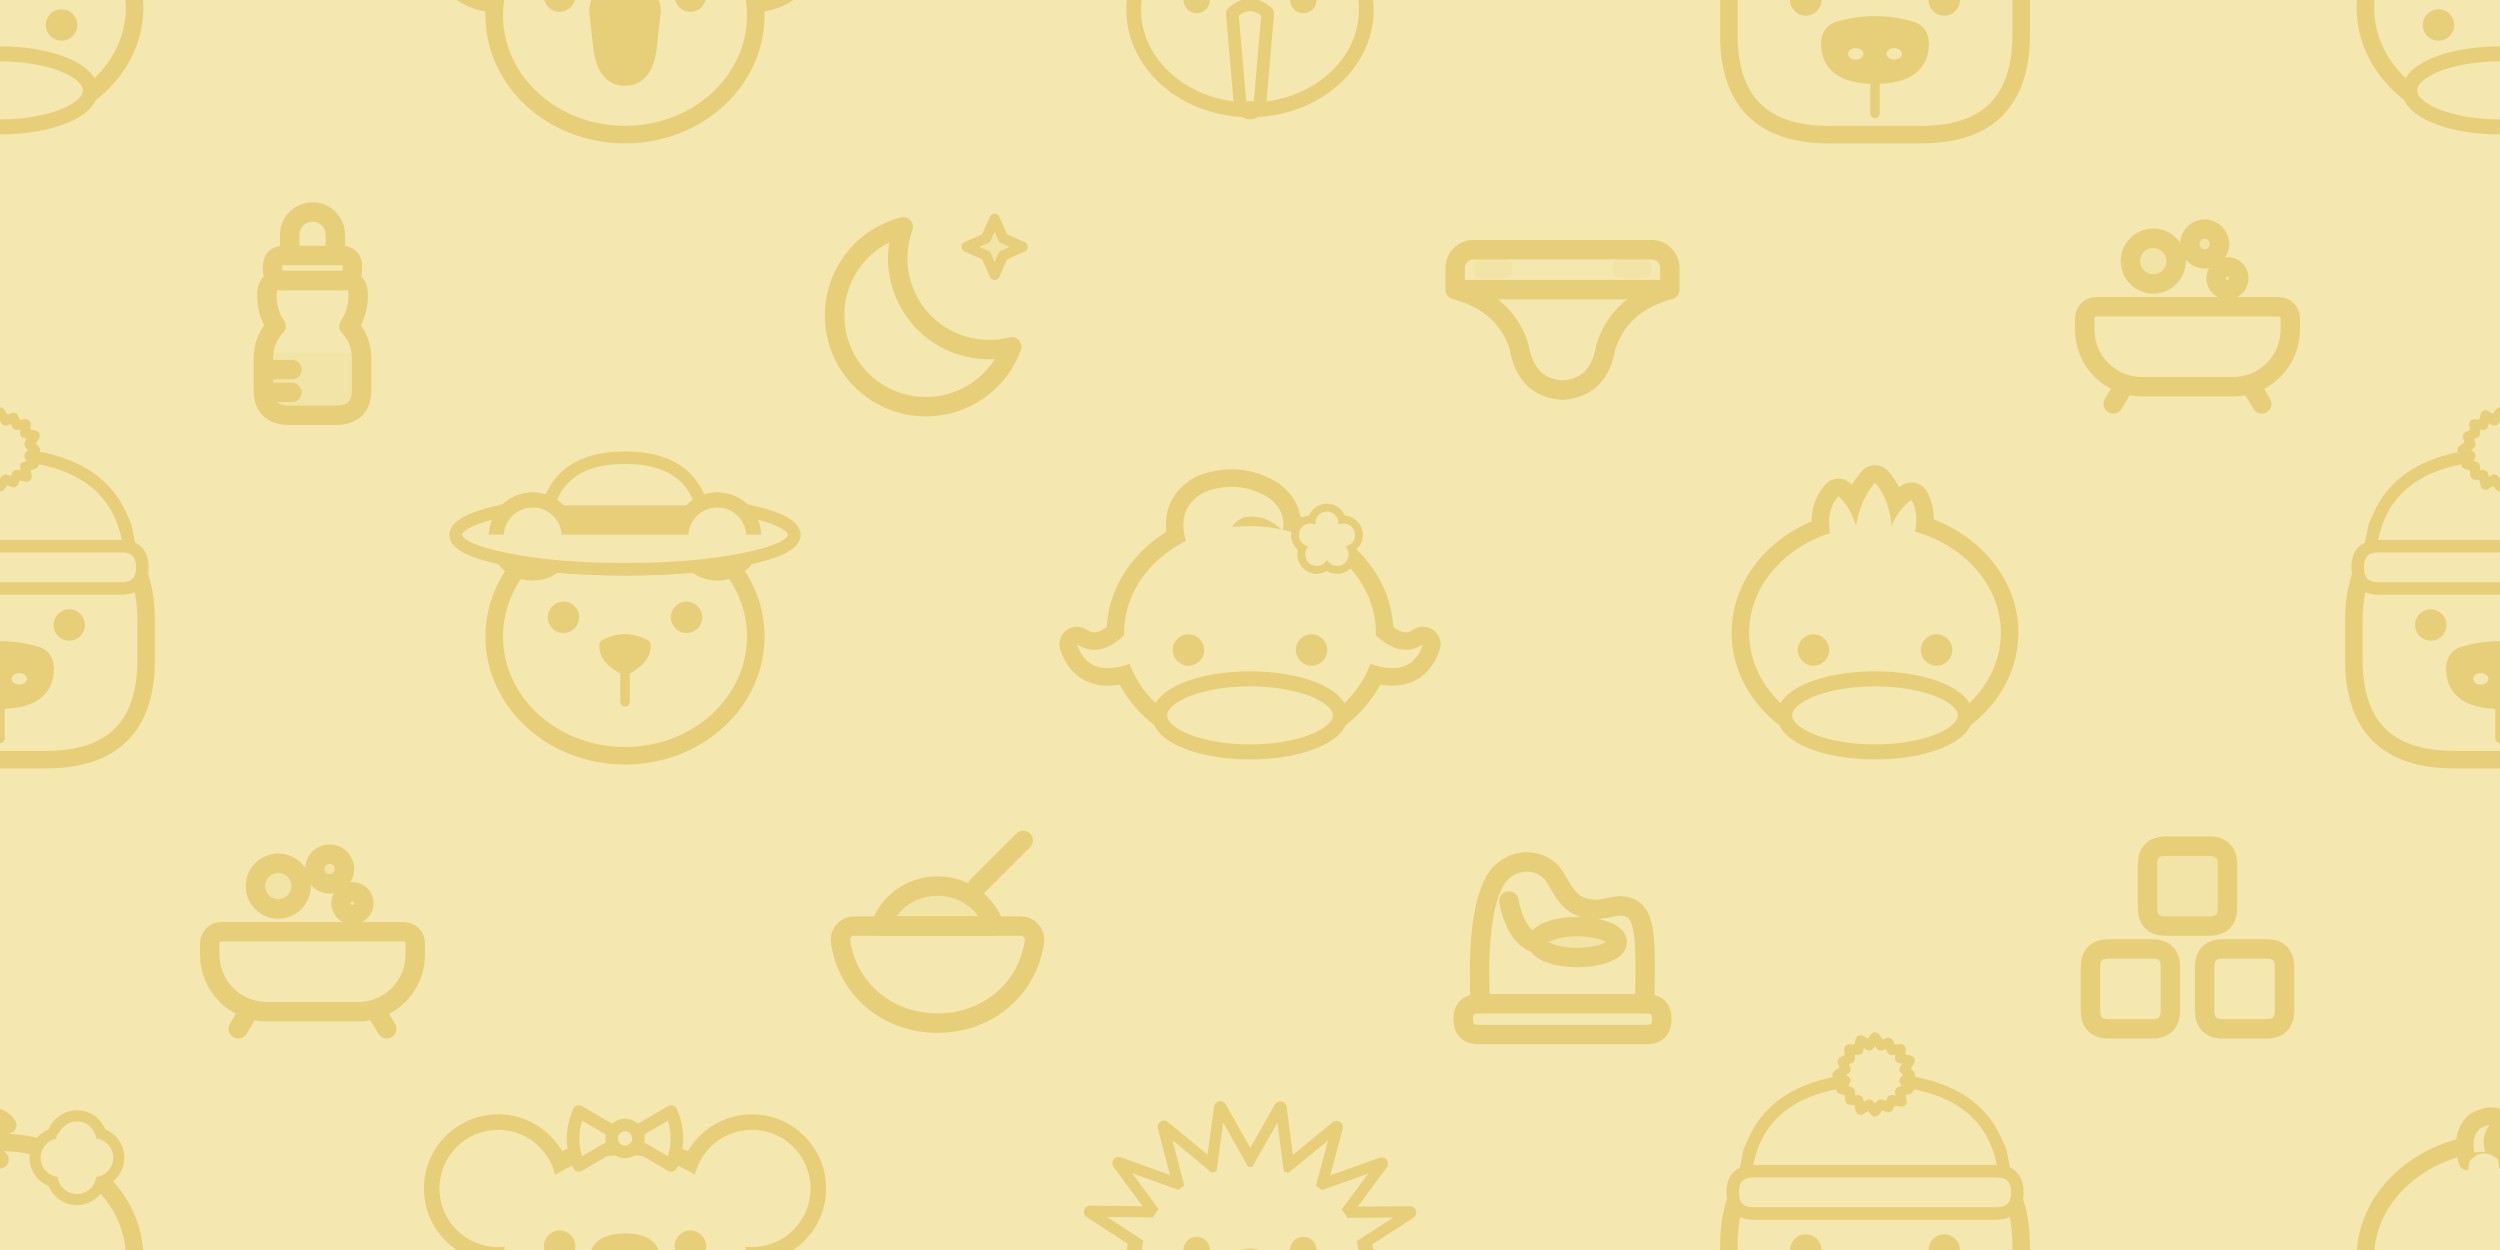
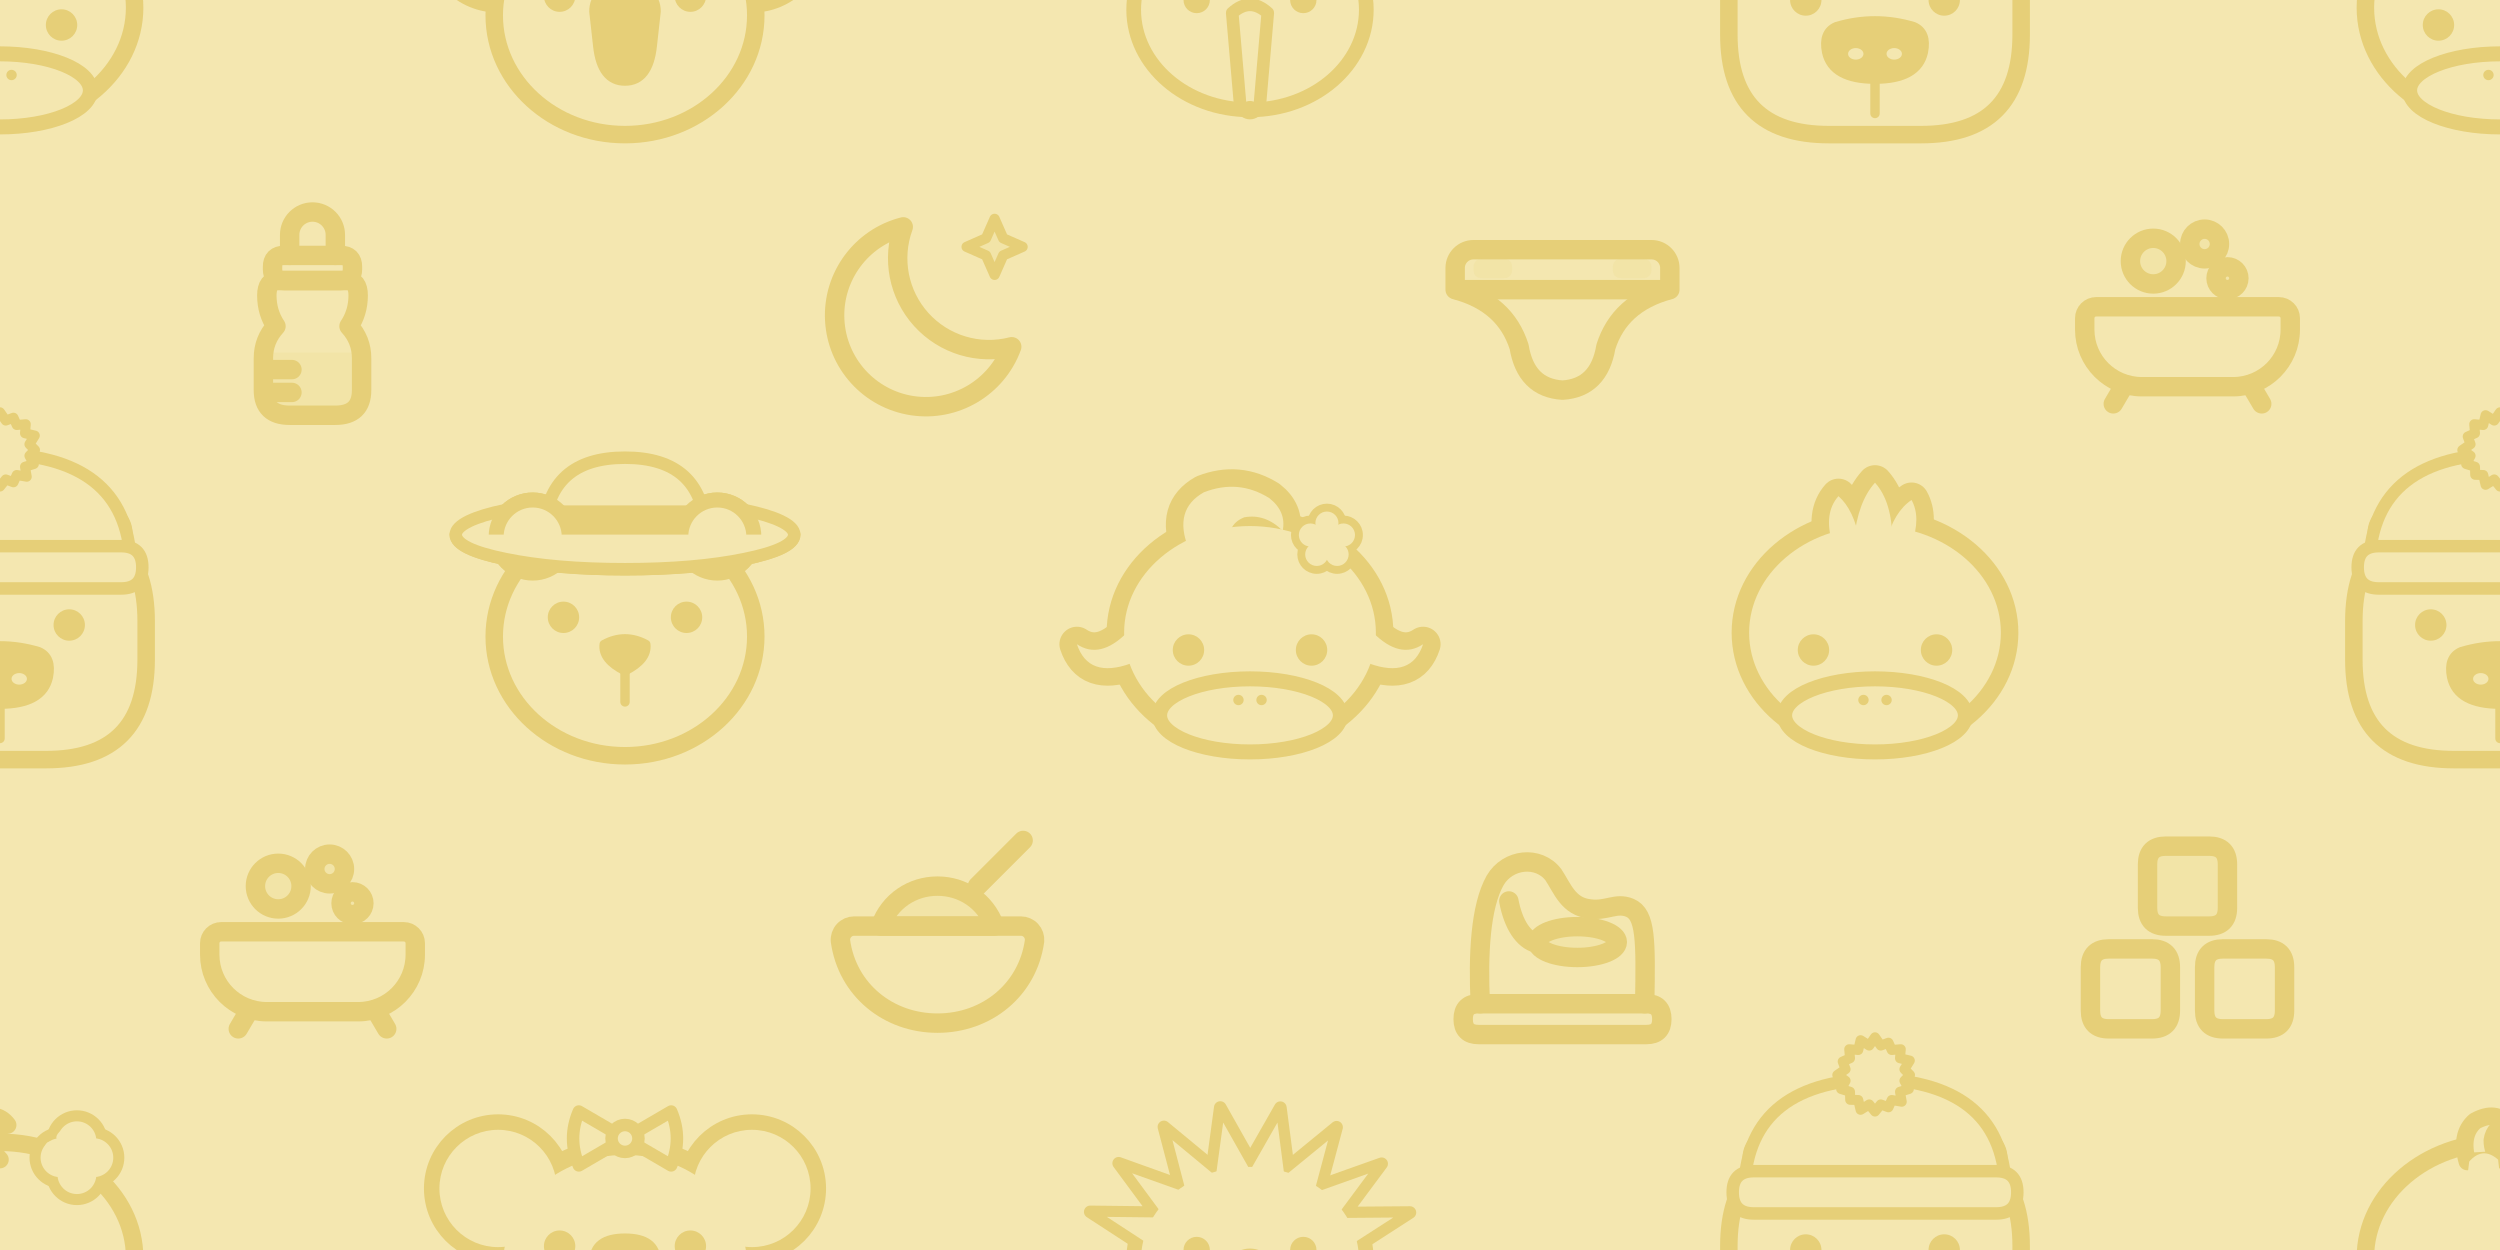
<svg xmlns="http://www.w3.org/2000/svg" width="416" height="208" viewBox="0 0 416 208">
  <rect width="416" height="208" fill="#F4E7B0" />
  <g transform="translate(0 0) scale(0.32) translate(-120 -104)">
    <ellipse cx="120" cy="108" rx="70" ry="60" fill="#F4E7B0" stroke="#E6CF78" stroke-width="9.1" stroke-linejoin="round" stroke-linecap="round" />
    <path d="M103 58 Q99 44 107 37 Q118 31 124 39 Q117 40 116 47 Q116 53 120 57 Z" fill="#F4E7B0" stroke="#E6CF78" stroke-width="9.1" stroke-linejoin="round" stroke-linecap="round" />
    <path d="M104 58 Q111 50 119 57 L121 74 L102 74 Z" fill="#F4E7B0" />
    <ellipse cx="120" cy="151" rx="47" ry="19" fill="#F4E7B0" stroke="#E6CF78" stroke-width="7.8" stroke-linejoin="round" stroke-linecap="round" />
+     <ellipse cx="114" cy="143" rx="2.7" ry="2.7" fill="#E6CF78" />
+     <ellipse cx="126" cy="143" rx="2.7" ry="2.7" fill="#E6CF78" />
    <ellipse cx="88" cy="117" rx="8.16" ry="8.16" fill="#E6CF78" />
    <ellipse cx="152" cy="117" rx="8.16" ry="8.16" fill="#E6CF78" />
    <ellipse cx="151.2" cy="56" rx="12.6" ry="12.6" fill="#F4E7B0" stroke="#E6CF78" stroke-width="6.5" stroke-linejoin="round" stroke-linecap="round" />
    <ellipse cx="168.8" cy="56" rx="12.6" ry="12.6" fill="#F4E7B0" stroke="#E6CF78" stroke-width="6.5" stroke-linejoin="round" stroke-linecap="round" />
    <ellipse cx="160" cy="47.2" rx="12.6" ry="12.6" fill="#F4E7B0" stroke="#E6CF78" stroke-width="6.5" stroke-linejoin="round" stroke-linecap="round" />
    <ellipse cx="160" cy="64.8" rx="12.6" ry="12.6" fill="#F4E7B0" stroke="#E6CF78" stroke-width="6.5" stroke-linejoin="round" stroke-linecap="round" />
    <ellipse cx="151.2" cy="56" rx="10.1" ry="10.1" fill="#F4E7B0" />
    <ellipse cx="168.8" cy="56" rx="10.1" ry="10.1" fill="#F4E7B0" />
    <ellipse cx="160" cy="47.2" rx="10.1" ry="10.1" fill="#F4E7B0" />
    <ellipse cx="160" cy="64.8" rx="10.1" ry="10.1" fill="#F4E7B0" />
    <ellipse cx="160" cy="56" rx="9.9" ry="9.9" fill="#F4E7B0" />
    <ellipse cx="153" cy="44" rx="4.2" ry="2.4" fill="#F4E7B0" transform="rotate(-35 153 44)" />
+     <ellipse cx="146.5" cy="53" rx="3.3" ry="5.4" fill="#F4E7B0" transform="rotate(-10 146.5 53)" />
    <ellipse cx="160" cy="56" rx="4.6" ry="4.6" fill="#F4E7B0" />
  </g>
  <g transform="translate(0 208) scale(0.32) translate(-120 -104)">
    <ellipse cx="120" cy="108" rx="70" ry="60" fill="#F4E7B0" stroke="#E6CF78" stroke-width="9.1" stroke-linejoin="round" stroke-linecap="round" />
    <path d="M103 58 Q99 44 107 37 Q118 31 124 39 Q117 40 116 47 Q116 53 120 57 Z" fill="#F4E7B0" stroke="#E6CF78" stroke-width="9.1" stroke-linejoin="round" stroke-linecap="round" />
    <path d="M104 58 Q111 50 119 57 L121 74 L102 74 Z" fill="#F4E7B0" />
    <ellipse cx="120" cy="151" rx="47" ry="19" fill="#F4E7B0" stroke="#E6CF78" stroke-width="7.8" stroke-linejoin="round" stroke-linecap="round" />
+     <ellipse cx="114" cy="143" rx="2.7" ry="2.7" fill="#E6CF78" />
+     <ellipse cx="126" cy="143" rx="2.7" ry="2.7" fill="#E6CF78" />
    <ellipse cx="88" cy="117" rx="8.16" ry="8.16" fill="#E6CF78" />
    <ellipse cx="152" cy="117" rx="8.16" ry="8.16" fill="#E6CF78" />
    <ellipse cx="151.2" cy="56" rx="12.6" ry="12.6" fill="#F4E7B0" stroke="#E6CF78" stroke-width="6.5" stroke-linejoin="round" stroke-linecap="round" />
    <ellipse cx="168.8" cy="56" rx="12.6" ry="12.6" fill="#F4E7B0" stroke="#E6CF78" stroke-width="6.5" stroke-linejoin="round" stroke-linecap="round" />
    <ellipse cx="160" cy="47.2" rx="12.6" ry="12.6" fill="#F4E7B0" stroke="#E6CF78" stroke-width="6.5" stroke-linejoin="round" stroke-linecap="round" />
    <ellipse cx="160" cy="64.8" rx="12.6" ry="12.6" fill="#F4E7B0" stroke="#E6CF78" stroke-width="6.5" stroke-linejoin="round" stroke-linecap="round" />
    <ellipse cx="151.2" cy="56" rx="10.1" ry="10.1" fill="#F4E7B0" />
    <ellipse cx="168.8" cy="56" rx="10.1" ry="10.1" fill="#F4E7B0" />
    <ellipse cx="160" cy="47.2" rx="10.1" ry="10.1" fill="#F4E7B0" />
    <ellipse cx="160" cy="64.8" rx="10.1" ry="10.1" fill="#F4E7B0" />
    <ellipse cx="160" cy="56" rx="9.9" ry="9.9" fill="#F4E7B0" />
    <ellipse cx="153" cy="44" rx="4.2" ry="2.4" fill="#F4E7B0" transform="rotate(-35 153 44)" />
+     <ellipse cx="146.5" cy="53" rx="3.3" ry="5.4" fill="#F4E7B0" transform="rotate(-10 146.5 53)" />
    <ellipse cx="160" cy="56" rx="4.6" ry="4.6" fill="#F4E7B0" />
  </g>
  <g transform="translate(416 0) scale(0.32) translate(-120 -104)">
    <ellipse cx="120" cy="108" rx="70" ry="60" fill="#F4E7B0" stroke="#E6CF78" stroke-width="9.1" stroke-linejoin="round" stroke-linecap="round" />
    <path d="M103 58 Q99 44 107 37 Q118 31 124 39 Q117 40 116 47 Q116 53 120 57 Z" fill="#F4E7B0" stroke="#E6CF78" stroke-width="9.1" stroke-linejoin="round" stroke-linecap="round" />
    <path d="M104 58 Q111 50 119 57 L121 74 L102 74 Z" fill="#F4E7B0" />
    <ellipse cx="120" cy="151" rx="47" ry="19" fill="#F4E7B0" stroke="#E6CF78" stroke-width="7.8" stroke-linejoin="round" stroke-linecap="round" />
+     <ellipse cx="114" cy="143" rx="2.7" ry="2.7" fill="#E6CF78" />
+     <ellipse cx="126" cy="143" rx="2.7" ry="2.7" fill="#E6CF78" />
    <ellipse cx="88" cy="117" rx="8.16" ry="8.16" fill="#E6CF78" />
    <ellipse cx="152" cy="117" rx="8.16" ry="8.16" fill="#E6CF78" />
    <ellipse cx="151.2" cy="56" rx="12.6" ry="12.6" fill="#F4E7B0" stroke="#E6CF78" stroke-width="6.5" stroke-linejoin="round" stroke-linecap="round" />
    <ellipse cx="168.8" cy="56" rx="12.6" ry="12.6" fill="#F4E7B0" stroke="#E6CF78" stroke-width="6.5" stroke-linejoin="round" stroke-linecap="round" />
    <ellipse cx="160" cy="47.2" rx="12.6" ry="12.6" fill="#F4E7B0" stroke="#E6CF78" stroke-width="6.5" stroke-linejoin="round" stroke-linecap="round" />
    <ellipse cx="160" cy="64.8" rx="12.6" ry="12.6" fill="#F4E7B0" stroke="#E6CF78" stroke-width="6.5" stroke-linejoin="round" stroke-linecap="round" />
    <ellipse cx="151.2" cy="56" rx="10.1" ry="10.1" fill="#F4E7B0" />
    <ellipse cx="168.8" cy="56" rx="10.1" ry="10.1" fill="#F4E7B0" />
    <ellipse cx="160" cy="47.2" rx="10.1" ry="10.1" fill="#F4E7B0" />
    <ellipse cx="160" cy="64.8" rx="10.1" ry="10.1" fill="#F4E7B0" />
    <ellipse cx="160" cy="56" rx="9.9" ry="9.9" fill="#F4E7B0" />
    <ellipse cx="153" cy="44" rx="4.2" ry="2.4" fill="#F4E7B0" transform="rotate(-35 153 44)" />
+     <ellipse cx="146.5" cy="53" rx="3.3" ry="5.4" fill="#F4E7B0" transform="rotate(-10 146.5 53)" />
    <ellipse cx="160" cy="56" rx="4.6" ry="4.6" fill="#F4E7B0" />
  </g>
  <g transform="translate(416 208) scale(0.32) translate(-120 -104)">
    <ellipse cx="120" cy="108" rx="70" ry="60" fill="#F4E7B0" stroke="#E6CF78" stroke-width="9.1" stroke-linejoin="round" stroke-linecap="round" />
    <path d="M103 58 Q99 44 107 37 Q118 31 124 39 Q117 40 116 47 Q116 53 120 57 Z" fill="#F4E7B0" stroke="#E6CF78" stroke-width="9.1" stroke-linejoin="round" stroke-linecap="round" />
    <path d="M104 58 Q111 50 119 57 L121 74 L102 74 Z" fill="#F4E7B0" />
    <ellipse cx="120" cy="151" rx="47" ry="19" fill="#F4E7B0" stroke="#E6CF78" stroke-width="7.8" stroke-linejoin="round" stroke-linecap="round" />
+     <ellipse cx="114" cy="143" rx="2.7" ry="2.7" fill="#E6CF78" />
+     <ellipse cx="126" cy="143" rx="2.7" ry="2.7" fill="#E6CF78" />
    <ellipse cx="88" cy="117" rx="8.16" ry="8.16" fill="#E6CF78" />
    <ellipse cx="152" cy="117" rx="8.16" ry="8.16" fill="#E6CF78" />
    <ellipse cx="151.2" cy="56" rx="12.6" ry="12.6" fill="#F4E7B0" stroke="#E6CF78" stroke-width="6.5" stroke-linejoin="round" stroke-linecap="round" />
    <ellipse cx="168.8" cy="56" rx="12.6" ry="12.6" fill="#F4E7B0" stroke="#E6CF78" stroke-width="6.5" stroke-linejoin="round" stroke-linecap="round" />
    <ellipse cx="160" cy="47.2" rx="12.6" ry="12.6" fill="#F4E7B0" stroke="#E6CF78" stroke-width="6.5" stroke-linejoin="round" stroke-linecap="round" />
    <ellipse cx="160" cy="64.8" rx="12.6" ry="12.6" fill="#F4E7B0" stroke="#E6CF78" stroke-width="6.5" stroke-linejoin="round" stroke-linecap="round" />
    <ellipse cx="151.2" cy="56" rx="10.1" ry="10.1" fill="#F4E7B0" />
    <ellipse cx="168.8" cy="56" rx="10.1" ry="10.1" fill="#F4E7B0" />
    <ellipse cx="160" cy="47.2" rx="10.1" ry="10.1" fill="#F4E7B0" />
    <ellipse cx="160" cy="64.8" rx="10.1" ry="10.1" fill="#F4E7B0" />
    <ellipse cx="160" cy="56" rx="9.9" ry="9.9" fill="#F4E7B0" />
    <ellipse cx="153" cy="44" rx="4.2" ry="2.4" fill="#F4E7B0" transform="rotate(-35 153 44)" />
+     <ellipse cx="146.5" cy="53" rx="3.3" ry="5.4" fill="#F4E7B0" transform="rotate(-10 146.5 53)" />
    <ellipse cx="160" cy="56" rx="4.6" ry="4.6" fill="#F4E7B0" />
  </g>
  <g transform="translate(52 52) scale(1.9) translate(-12 -12)">
    <path d="M7.700 15.500H16.300V18.800Q16.300 21 14 21H10Q7.700 21 7.700 18.800Z" fill="#E6CF78" fill-opacity="0.16" />
    <path d="M10 7V5.200a2 2 0 0 1 4 0V7" fill="none" stroke="#E6CF78" stroke-width="1.7" stroke-linecap="round" stroke-linejoin="round" />
    <path d="M9.5 7H14.5Q15.5 7 15.5 8V8.2Q15.5 9.2 14.5 9.2H9.5Q8.5 9.2 8.5 8.2V8Q8.5 7 9.5 7Z" fill="none" stroke="#E6CF78" stroke-width="1.7" stroke-linecap="round" stroke-linejoin="round" />
    <path d="M9 9.200H15Q16 9.200 16 10.500Q16 12 15.200 13.200Q16.300 14.400 16.300 16V18.800Q16.300 21 14 21H10Q7.700 21 7.700 18.800V16Q7.700 14.400 8.800 13.200Q8 12 8 10.500Q8 9.200 9 9.200Z" fill="none" stroke="#E6CF78" stroke-width="1.7" stroke-linecap="round" stroke-linejoin="round" />
    <path d="M8.200 17h2M8.200 19h2" fill="none" stroke="#E6CF78" stroke-width="1.7" stroke-linecap="round" stroke-linejoin="round" />
  </g>
  <g transform="translate(104 0) scale(0.32) translate(-120 -166)">
    <ellipse cx="54.0" cy="134.0" rx="34.0" ry="34.0" fill="#F4E7B0" stroke="#E6CF78" stroke-width="9.1" stroke-linejoin="round" stroke-linecap="round" />
    <ellipse cx="186.0" cy="134.0" rx="34.0" ry="34.0" fill="#F4E7B0" stroke="#E6CF78" stroke-width="9.1" stroke-linejoin="round" stroke-linecap="round" />
    <ellipse cx="120.0" cy="174.0" rx="68.0" ry="62.0" fill="#F4E7B0" stroke="#E6CF78" stroke-width="9.1" stroke-linejoin="round" stroke-linecap="round" />
    <path d="M104 172 Q104 160 120 160 Q136 160 136 172 L134 190 Q132 208 120 208 Q108 208 106 190 Z" fill="#E6CF78" stroke="#E6CF78" stroke-width="5.2" stroke-linejoin="round" stroke-linecap="round" />
    <ellipse cx="54.0" cy="134.0" rx="30.5" ry="30.5" fill="#F4E7B0" />
    <ellipse cx="54.0" cy="134.0" rx="17.0" ry="17.0" fill="#F4E7B0" />
    <ellipse cx="186.0" cy="134.0" rx="30.5" ry="30.5" fill="#F4E7B0" />
    <ellipse cx="186.0" cy="134.0" rx="17.0" ry="17.0" fill="#F4E7B0" />
    <ellipse cx="86.0" cy="164.0" rx="8.16" ry="8.16" fill="#E6CF78" />
    <ellipse cx="154.0" cy="164.0" rx="8.16" ry="8.16" fill="#E6CF78" />
    <path d="M120 108 L96 94 Q90 108 96 122 Z" fill="#F4E7B0" stroke="#E6CF78" stroke-width="6.5" stroke-linejoin="round" stroke-linecap="round" />
    <path d="M120 108 L144 94 Q150 108 144 122 Z" fill="#F4E7B0" stroke="#E6CF78" stroke-width="6.5" stroke-linejoin="round" stroke-linecap="round" />
    <ellipse cx="120.0" cy="108.0" rx="7.0" ry="7.0" fill="#F4E7B0" stroke="#E6CF78" stroke-width="6.5" stroke-linejoin="round" stroke-linecap="round" />
  </g>
  <g transform="translate(104 208) scale(0.32) translate(-120 -166)">
    <ellipse cx="54.0" cy="134.0" rx="34.0" ry="34.0" fill="#F4E7B0" stroke="#E6CF78" stroke-width="9.1" stroke-linejoin="round" stroke-linecap="round" />
    <ellipse cx="186.0" cy="134.0" rx="34.0" ry="34.0" fill="#F4E7B0" stroke="#E6CF78" stroke-width="9.1" stroke-linejoin="round" stroke-linecap="round" />
    <ellipse cx="120.0" cy="174.0" rx="68.0" ry="62.0" fill="#F4E7B0" stroke="#E6CF78" stroke-width="9.1" stroke-linejoin="round" stroke-linecap="round" />
    <path d="M104 172 Q104 160 120 160 Q136 160 136 172 L134 190 Q132 208 120 208 Q108 208 106 190 Z" fill="#E6CF78" stroke="#E6CF78" stroke-width="5.2" stroke-linejoin="round" stroke-linecap="round" />
    <ellipse cx="54.0" cy="134.0" rx="30.5" ry="30.5" fill="#F4E7B0" />
    <ellipse cx="54.0" cy="134.0" rx="17.0" ry="17.0" fill="#F4E7B0" />
    <ellipse cx="186.0" cy="134.0" rx="30.5" ry="30.5" fill="#F4E7B0" />
    <ellipse cx="186.0" cy="134.0" rx="17.0" ry="17.0" fill="#F4E7B0" />
    <ellipse cx="86.0" cy="164.0" rx="8.16" ry="8.16" fill="#E6CF78" />
    <ellipse cx="154.0" cy="164.0" rx="8.16" ry="8.16" fill="#E6CF78" />
    <path d="M120 108 L96 94 Q90 108 96 122 Z" fill="#F4E7B0" stroke="#E6CF78" stroke-width="6.5" stroke-linejoin="round" stroke-linecap="round" />
    <path d="M120 108 L144 94 Q150 108 144 122 Z" fill="#F4E7B0" stroke="#E6CF78" stroke-width="6.5" stroke-linejoin="round" stroke-linecap="round" />
    <ellipse cx="120.0" cy="108.0" rx="7.0" ry="7.0" fill="#F4E7B0" stroke="#E6CF78" stroke-width="6.5" stroke-linejoin="round" stroke-linecap="round" />
  </g>
  <g transform="translate(156 52) scale(1.9) translate(-12 -12)">
    <path d="M18.500 15A8 8 0 0 1 9 4.500a8 8 0 1 0 9.500 10.500z" fill="none" stroke="#E6CF78" stroke-width="1.7" stroke-linecap="round" stroke-linejoin="round" />
    <path d="M17 3.800l.75 1.700 1.700.75-1.700.75L17 8.700l-.75-1.700-1.700-.75 1.700-.75z" fill="#E6CF78" fill-opacity="0.16" stroke="#E6CF78" stroke-width="0.900" stroke-linejoin="round" />
  </g>
  <g transform="translate(208 0) scale(0.32) translate(-120 -166)">
    <g transform="translate(120 166) scale(0.84) translate(-120 -166)">
      <path d="M62.1 169.1 L21.1 142.4 L71.3 143 Z" fill="#F4E7B0" stroke="#E6CF78" stroke-width="7.8" stroke-linejoin="round" stroke-linecap="round" />
      <path d="M66.9 150.5 L38.7 112.3 L85.5 129.1 Z" fill="#F4E7B0" stroke="#E6CF78" stroke-width="7.8" stroke-linejoin="round" stroke-linecap="round" />
      <path d="M78.5 134.7 L66.7 89.8 L104.1 120.7 Z" fill="#F4E7B0" stroke="#E6CF78" stroke-width="7.8" stroke-linejoin="round" stroke-linecap="round" />
      <path d="M95.4 123.7 L101.6 77.8 L124.7 118.8 Z" fill="#F4E7B0" stroke="#E6CF78" stroke-width="7.8" stroke-linejoin="round" stroke-linecap="round" />
      <path d="M115.5 118.8 L138.8 77.9 L144.8 123.8 Z" fill="#F4E7B0" stroke="#E6CF78" stroke-width="7.8" stroke-linejoin="round" stroke-linecap="round" />
      <path d="M136.1 120.7 L173.6 90 L161.6 134.9 Z" fill="#F4E7B0" stroke="#E6CF78" stroke-width="7.8" stroke-linejoin="round" stroke-linecap="round" />
      <path d="M154.7 129.2 L201.5 112.6 L173.2 150.7 Z" fill="#F4E7B0" stroke="#E6CF78" stroke-width="7.8" stroke-linejoin="round" stroke-linecap="round" />
      <path d="M168.8 143.2 L219 142.8 L177.9 169.3 Z" fill="#F4E7B0" stroke="#E6CF78" stroke-width="7.8" stroke-linejoin="round" stroke-linecap="round" />
      <ellipse cx="120.0" cy="172.0" rx="72.0" ry="62.0" fill="#F4E7B0" stroke="#E6CF78" stroke-width="9.1" stroke-linejoin="round" stroke-linecap="round" />
      <path d="M109 174 Q120 164 131 174 L126 232 Q120 240 114 232 Z" fill="#F4E7B0" stroke="#E6CF78" stroke-width="7.8" stroke-linejoin="round" stroke-linecap="round" />
      <ellipse cx="120.0" cy="233" rx="5.5" ry="4.5" fill="#E6CF78" />
      <path d="M60.5 164.5 L31.4 145.5 L67.1 145.9 Z" fill="#F4E7B0" />
      <path d="M67.1 145.7 L47 118.5 L80.4 130.4 Z" fill="#F4E7B0" />
      <path d="M80.4 130.2 L72 98 L98.8 120.2 Z" fill="#F4E7B0" />
      <path d="M98.9 120.1 L103.4 87.1 L120 116.5 Z" fill="#F4E7B0" />
      <path d="M120.2 116.6 L137 87.1 L141.3 120.2 Z" fill="#F4E7B0" />
      <path d="M141.4 120.2 L168.3 98.2 L159.7 130.4 Z" fill="#F4E7B0" />
      <path d="M159.8 130.6 L193.2 118.7 L173 145.9 Z" fill="#F4E7B0" />
      <path d="M173 146.2 L208.7 145.9 L179.5 164.7 Z" fill="#F4E7B0" />
      <ellipse cx="87.0" cy="166.0" rx="8.16" ry="8.16" fill="#E6CF78" />
      <ellipse cx="153.0" cy="166.0" rx="8.16" ry="8.16" fill="#E6CF78" />
    </g>
  </g>
  <g transform="translate(208 208) scale(0.32) translate(-120 -166)">
    <g transform="translate(120 166) scale(0.84) translate(-120 -166)">
      <path d="M62.1 169.1 L21.1 142.4 L71.3 143 Z" fill="#F4E7B0" stroke="#E6CF78" stroke-width="7.8" stroke-linejoin="round" stroke-linecap="round" />
      <path d="M66.9 150.5 L38.7 112.3 L85.5 129.1 Z" fill="#F4E7B0" stroke="#E6CF78" stroke-width="7.8" stroke-linejoin="round" stroke-linecap="round" />
      <path d="M78.5 134.7 L66.7 89.8 L104.1 120.7 Z" fill="#F4E7B0" stroke="#E6CF78" stroke-width="7.8" stroke-linejoin="round" stroke-linecap="round" />
      <path d="M95.4 123.7 L101.6 77.8 L124.7 118.8 Z" fill="#F4E7B0" stroke="#E6CF78" stroke-width="7.8" stroke-linejoin="round" stroke-linecap="round" />
      <path d="M115.5 118.8 L138.8 77.9 L144.8 123.8 Z" fill="#F4E7B0" stroke="#E6CF78" stroke-width="7.8" stroke-linejoin="round" stroke-linecap="round" />
      <path d="M136.1 120.7 L173.6 90 L161.6 134.9 Z" fill="#F4E7B0" stroke="#E6CF78" stroke-width="7.8" stroke-linejoin="round" stroke-linecap="round" />
      <path d="M154.7 129.2 L201.5 112.6 L173.2 150.7 Z" fill="#F4E7B0" stroke="#E6CF78" stroke-width="7.8" stroke-linejoin="round" stroke-linecap="round" />
      <path d="M168.8 143.2 L219 142.8 L177.9 169.3 Z" fill="#F4E7B0" stroke="#E6CF78" stroke-width="7.8" stroke-linejoin="round" stroke-linecap="round" />
      <ellipse cx="120.0" cy="172.0" rx="72.0" ry="62.0" fill="#F4E7B0" stroke="#E6CF78" stroke-width="9.1" stroke-linejoin="round" stroke-linecap="round" />
      <path d="M109 174 Q120 164 131 174 L126 232 Q120 240 114 232 Z" fill="#F4E7B0" stroke="#E6CF78" stroke-width="7.8" stroke-linejoin="round" stroke-linecap="round" />
      <ellipse cx="120.0" cy="233" rx="5.5" ry="4.5" fill="#E6CF78" />
      <path d="M60.5 164.5 L31.4 145.5 L67.1 145.9 Z" fill="#F4E7B0" />
      <path d="M67.1 145.7 L47 118.5 L80.4 130.4 Z" fill="#F4E7B0" />
      <path d="M80.4 130.2 L72 98 L98.8 120.2 Z" fill="#F4E7B0" />
      <path d="M98.9 120.1 L103.4 87.1 L120 116.5 Z" fill="#F4E7B0" />
      <path d="M120.2 116.6 L137 87.1 L141.3 120.2 Z" fill="#F4E7B0" />
      <path d="M141.4 120.2 L168.3 98.2 L159.7 130.4 Z" fill="#F4E7B0" />
      <path d="M159.8 130.6 L193.2 118.7 L173 145.9 Z" fill="#F4E7B0" />
      <path d="M173 146.2 L208.7 145.9 L179.5 164.7 Z" fill="#F4E7B0" />
      <ellipse cx="87.0" cy="166.0" rx="8.16" ry="8.16" fill="#E6CF78" />
      <ellipse cx="153.0" cy="166.0" rx="8.16" ry="8.16" fill="#E6CF78" />
    </g>
  </g>
  <g transform="translate(260 52) scale(1.9) translate(-12 -12)">
    <path d="M4.200 6.500H19.800A1.600 1.600 0 0 1 21.400 8.100V10C18.400 10.800 16.600 12.500 15.800 15Q15.200 18.600 12 18.800Q8.800 18.600 8.200 15C7.400 12.500 5.600 10.800 2.600 10V8.100A1.600 1.600 0 0 1 4.200 6.500Z" fill="none" stroke="#E6CF78" stroke-width="1.7" stroke-linecap="round" stroke-linejoin="round" />
    <path d="M2.700 10H21.300" fill="none" stroke="#E6CF78" stroke-width="1.7" stroke-linecap="round" stroke-linejoin="round" />
    <path d="M5.0 7.3H6.8Q7.6 7.3 7.6 8.1V8.2Q7.6 9.0 6.8 9.0H5.0Q4.2 9.0 4.2 8.2V8.1Q4.2 7.3 5.0 7.3Z" fill="#E6CF78" fill-opacity="0.16" />
    <path d="M17.2 7.3H19Q19.8 7.3 19.8 8.1V8.2Q19.8 9.0 19 9.0H17.2Q16.4 9.0 16.4 8.2V8.1Q16.4 7.3 17.2 7.3Z" fill="#E6CF78" fill-opacity="0.16" />
  </g>
  <g transform="translate(312 0) scale(0.32) translate(-120 -104)">
    <ellipse cx="70.0" cy="56.0" rx="15.0" ry="13.0" fill="#F4E7B0" stroke="#E6CF78" stroke-width="7.8" stroke-linejoin="round" stroke-linecap="round" />
    <ellipse cx="170.0" cy="56.0" rx="15.0" ry="13.0" fill="#F4E7B0" stroke="#E6CF78" stroke-width="7.8" stroke-linejoin="round" stroke-linecap="round" />
    <path d="M96 50 L144 50 Q196 50 196 102 L196 122 Q196 174 144 174 L96 174 Q44 174 44 122 L44 102 Q44 50 96 50 Z" fill="#F4E7B0" stroke="#E6CF78" stroke-width="9.1" stroke-linejoin="round" stroke-linecap="round" />
    <path d="M100 118 Q120 112 140 118 Q147 121 145 131 Q142 145 120 145 Q98 145 95 131 Q93 121 100 118 Z" fill="#E6CF78" stroke="#E6CF78" stroke-width="5.2" stroke-linejoin="round" stroke-linecap="round" />
    <ellipse cx="110" cy="132" rx="4" ry="3" fill="#F4E7B0" />
    <ellipse cx="130" cy="132" rx="4" ry="3" fill="#F4E7B0" />
    <path d="M120 146 L120 163" fill="none" stroke="#E6CF78" stroke-width="4.9" stroke-linejoin="round" stroke-linecap="round" />
    <ellipse cx="70.0" cy="56.0" rx="12.0" ry="10.0" fill="#F4E7B0" />
    <ellipse cx="170.0" cy="56.0" rx="12.0" ry="10.0" fill="#F4E7B0" />
    <ellipse cx="84.0" cy="104.0" rx="8.16" ry="8.16" fill="#E6CF78" />
    <ellipse cx="156.0" cy="104.0" rx="8.16" ry="8.16" fill="#E6CF78" />
    <path d="M52 75 Q52 17 120 15 Q188 17 188 75 Z" fill="#F4E7B0" stroke="#E6CF78" stroke-width="6.5" stroke-linejoin="round" stroke-linecap="round" />
    <path d="M57 63 L183 63 Q194 63 194 74 L194 74 Q194 85 183 85 L57 85 Q46 85 46 74 L46 74 Q46 63 57 63 Z" fill="#F4E7B0" stroke="#E6CF78" stroke-width="6.5" stroke-linejoin="round" stroke-linecap="round" />
    <path d="M120.0 -6.6 L123.0 -2.3 L127.0 -3.8 L128.7 0.0 L133.4 -0.4 L133.0 4.3 L138.1 5.5 L135.3 10.0 L138.2 13.0 L135.3 16.0 L137.6 20.3 L133.0 21.7 L133.9 26.9 L128.7 26.0 L127.0 29.8 L123.0 28.3 L120.0 32.0 L117.0 28.3 L112.5 31.1 L111.3 26.0 L107.1 25.9 L107.0 21.7 L102.4 20.3 L104.7 16.0 L100.4 13.0 L104.7 10.0 L103.2 6.0 L107.0 4.3 L106.6 -0.4 L111.3 0.0 L112.5 -5.1 L117.0 -2.3 Z" fill="#F4E7B0" stroke="#E6CF78" stroke-width="5.2" stroke-linejoin="round" stroke-linecap="round" />
  </g>
  <g transform="translate(312 208) scale(0.32) translate(-120 -104)">
    <ellipse cx="70.0" cy="56.0" rx="15.0" ry="13.0" fill="#F4E7B0" stroke="#E6CF78" stroke-width="7.8" stroke-linejoin="round" stroke-linecap="round" />
    <ellipse cx="170.0" cy="56.0" rx="15.0" ry="13.0" fill="#F4E7B0" stroke="#E6CF78" stroke-width="7.8" stroke-linejoin="round" stroke-linecap="round" />
    <path d="M96 50 L144 50 Q196 50 196 102 L196 122 Q196 174 144 174 L96 174 Q44 174 44 122 L44 102 Q44 50 96 50 Z" fill="#F4E7B0" stroke="#E6CF78" stroke-width="9.1" stroke-linejoin="round" stroke-linecap="round" />
    <path d="M100 118 Q120 112 140 118 Q147 121 145 131 Q142 145 120 145 Q98 145 95 131 Q93 121 100 118 Z" fill="#E6CF78" stroke="#E6CF78" stroke-width="5.2" stroke-linejoin="round" stroke-linecap="round" />
    <ellipse cx="110" cy="132" rx="4" ry="3" fill="#F4E7B0" />
    <ellipse cx="130" cy="132" rx="4" ry="3" fill="#F4E7B0" />
    <path d="M120 146 L120 163" fill="none" stroke="#E6CF78" stroke-width="4.9" stroke-linejoin="round" stroke-linecap="round" />
    <ellipse cx="70.0" cy="56.0" rx="12.0" ry="10.0" fill="#F4E7B0" />
    <ellipse cx="170.0" cy="56.0" rx="12.0" ry="10.0" fill="#F4E7B0" />
    <ellipse cx="84.0" cy="104.0" rx="8.16" ry="8.16" fill="#E6CF78" />
    <ellipse cx="156.0" cy="104.0" rx="8.16" ry="8.16" fill="#E6CF78" />
    <path d="M52 75 Q52 17 120 15 Q188 17 188 75 Z" fill="#F4E7B0" stroke="#E6CF78" stroke-width="6.5" stroke-linejoin="round" stroke-linecap="round" />
    <path d="M57 63 L183 63 Q194 63 194 74 L194 74 Q194 85 183 85 L57 85 Q46 85 46 74 L46 74 Q46 63 57 63 Z" fill="#F4E7B0" stroke="#E6CF78" stroke-width="6.5" stroke-linejoin="round" stroke-linecap="round" />
    <path d="M120.0 -6.6 L123.0 -2.3 L127.0 -3.8 L128.7 0.0 L133.4 -0.4 L133.0 4.3 L138.1 5.5 L135.3 10.0 L138.2 13.0 L135.3 16.0 L137.6 20.3 L133.0 21.7 L133.9 26.9 L128.7 26.0 L127.0 29.8 L123.0 28.3 L120.0 32.0 L117.0 28.3 L112.5 31.1 L111.3 26.0 L107.1 25.9 L107.0 21.7 L102.4 20.3 L104.7 16.0 L100.4 13.0 L104.7 10.0 L103.2 6.0 L107.0 4.3 L106.6 -0.4 L111.3 0.0 L112.5 -5.1 L117.0 -2.3 Z" fill="#F4E7B0" stroke="#E6CF78" stroke-width="5.2" stroke-linejoin="round" stroke-linecap="round" />
  </g>
  <g transform="translate(364 52) scale(1.9) translate(-12 -12)">
    <path d="M4 11.500h16a1 1 0 0 1 1 1v1a5 5 0 0 1-5 5H8a5 5 0 0 1-5-5v-1a1 1 0 0 1 1-1z" fill="none" stroke="#E6CF78" stroke-width="1.7" stroke-linecap="round" stroke-linejoin="round" />
    <path d="M6.500 18.300l-1 1.700M17.500 18.300l1 1.700" fill="none" stroke="#E6CF78" stroke-width="1.7" stroke-linecap="round" stroke-linejoin="round" />
    <circle cx="9" cy="7.5" r="2" fill="#E6CF78" fill-opacity="0.16" />
    <circle cx="9" cy="7.5" r="2" fill="none" stroke="#E6CF78" stroke-width="1.7" stroke-linecap="round" stroke-linejoin="round" />
    <circle cx="13.5" cy="6" r="1.3" fill="#E6CF78" fill-opacity="0.16" />
    <circle cx="13.5" cy="6" r="1.3" fill="none" stroke="#E6CF78" stroke-width="1.7" stroke-linecap="round" stroke-linejoin="round" />
    <circle cx="15.5" cy="9" r="1" fill="#E6CF78" fill-opacity="0.16" />
    <circle cx="15.5" cy="9" r="1" fill="none" stroke="#E6CF78" stroke-width="1.7" stroke-linecap="round" stroke-linejoin="round" />
  </g>
  <g transform="translate(0 104) scale(0.32) translate(-120 -104)">
    <ellipse cx="70.0" cy="56.0" rx="15.0" ry="13.0" fill="#F4E7B0" stroke="#E6CF78" stroke-width="7.8" stroke-linejoin="round" stroke-linecap="round" />
    <ellipse cx="170.0" cy="56.0" rx="15.0" ry="13.0" fill="#F4E7B0" stroke="#E6CF78" stroke-width="7.8" stroke-linejoin="round" stroke-linecap="round" />
    <path d="M96 50 L144 50 Q196 50 196 102 L196 122 Q196 174 144 174 L96 174 Q44 174 44 122 L44 102 Q44 50 96 50 Z" fill="#F4E7B0" stroke="#E6CF78" stroke-width="9.1" stroke-linejoin="round" stroke-linecap="round" />
    <path d="M100 118 Q120 112 140 118 Q147 121 145 131 Q142 145 120 145 Q98 145 95 131 Q93 121 100 118 Z" fill="#E6CF78" stroke="#E6CF78" stroke-width="5.2" stroke-linejoin="round" stroke-linecap="round" />
    <ellipse cx="110" cy="132" rx="4" ry="3" fill="#F4E7B0" />
    <ellipse cx="130" cy="132" rx="4" ry="3" fill="#F4E7B0" />
    <path d="M120 146 L120 163" fill="none" stroke="#E6CF78" stroke-width="4.9" stroke-linejoin="round" stroke-linecap="round" />
    <ellipse cx="70.0" cy="56.0" rx="12.0" ry="10.0" fill="#F4E7B0" />
    <ellipse cx="170.0" cy="56.0" rx="12.0" ry="10.0" fill="#F4E7B0" />
    <ellipse cx="84.0" cy="104.0" rx="8.16" ry="8.16" fill="#E6CF78" />
    <ellipse cx="156.0" cy="104.0" rx="8.16" ry="8.16" fill="#E6CF78" />
    <path d="M52 75 Q52 17 120 15 Q188 17 188 75 Z" fill="#F4E7B0" stroke="#E6CF78" stroke-width="6.5" stroke-linejoin="round" stroke-linecap="round" />
    <path d="M57 63 L183 63 Q194 63 194 74 L194 74 Q194 85 183 85 L57 85 Q46 85 46 74 L46 74 Q46 63 57 63 Z" fill="#F4E7B0" stroke="#E6CF78" stroke-width="6.5" stroke-linejoin="round" stroke-linecap="round" />
    <path d="M120.0 -6.6 L123.0 -2.3 L127.0 -3.8 L128.7 0.0 L133.4 -0.4 L133.0 4.3 L138.1 5.5 L135.3 10.0 L138.2 13.0 L135.3 16.0 L137.6 20.3 L133.0 21.7 L133.9 26.9 L128.7 26.0 L127.0 29.8 L123.0 28.3 L120.0 32.0 L117.0 28.3 L112.5 31.1 L111.3 26.0 L107.1 25.9 L107.0 21.7 L102.4 20.3 L104.7 16.0 L100.4 13.0 L104.7 10.0 L103.2 6.0 L107.0 4.3 L106.6 -0.4 L111.3 0.0 L112.5 -5.1 L117.0 -2.3 Z" fill="#F4E7B0" stroke="#E6CF78" stroke-width="5.2" stroke-linejoin="round" stroke-linecap="round" />
  </g>
  <g transform="translate(416 104) scale(0.32) translate(-120 -104)">
    <ellipse cx="70.0" cy="56.0" rx="15.0" ry="13.0" fill="#F4E7B0" stroke="#E6CF78" stroke-width="7.8" stroke-linejoin="round" stroke-linecap="round" />
    <ellipse cx="170.0" cy="56.0" rx="15.0" ry="13.0" fill="#F4E7B0" stroke="#E6CF78" stroke-width="7.8" stroke-linejoin="round" stroke-linecap="round" />
    <path d="M96 50 L144 50 Q196 50 196 102 L196 122 Q196 174 144 174 L96 174 Q44 174 44 122 L44 102 Q44 50 96 50 Z" fill="#F4E7B0" stroke="#E6CF78" stroke-width="9.1" stroke-linejoin="round" stroke-linecap="round" />
    <path d="M100 118 Q120 112 140 118 Q147 121 145 131 Q142 145 120 145 Q98 145 95 131 Q93 121 100 118 Z" fill="#E6CF78" stroke="#E6CF78" stroke-width="5.2" stroke-linejoin="round" stroke-linecap="round" />
    <ellipse cx="110" cy="132" rx="4" ry="3" fill="#F4E7B0" />
    <ellipse cx="130" cy="132" rx="4" ry="3" fill="#F4E7B0" />
    <path d="M120 146 L120 163" fill="none" stroke="#E6CF78" stroke-width="4.9" stroke-linejoin="round" stroke-linecap="round" />
    <ellipse cx="70.0" cy="56.0" rx="12.0" ry="10.0" fill="#F4E7B0" />
    <ellipse cx="170.0" cy="56.0" rx="12.0" ry="10.0" fill="#F4E7B0" />
    <ellipse cx="84.0" cy="104.0" rx="8.16" ry="8.16" fill="#E6CF78" />
    <ellipse cx="156.0" cy="104.0" rx="8.16" ry="8.16" fill="#E6CF78" />
    <path d="M52 75 Q52 17 120 15 Q188 17 188 75 Z" fill="#F4E7B0" stroke="#E6CF78" stroke-width="6.5" stroke-linejoin="round" stroke-linecap="round" />
    <path d="M57 63 L183 63 Q194 63 194 74 L194 74 Q194 85 183 85 L57 85 Q46 85 46 74 L46 74 Q46 63 57 63 Z" fill="#F4E7B0" stroke="#E6CF78" stroke-width="6.5" stroke-linejoin="round" stroke-linecap="round" />
    <path d="M120.0 -6.6 L123.0 -2.3 L127.0 -3.8 L128.7 0.0 L133.4 -0.4 L133.0 4.3 L138.1 5.5 L135.3 10.0 L138.2 13.0 L135.3 16.0 L137.6 20.3 L133.0 21.7 L133.9 26.9 L128.7 26.0 L127.0 29.8 L123.0 28.3 L120.0 32.0 L117.0 28.3 L112.5 31.1 L111.3 26.0 L107.1 25.9 L107.0 21.7 L102.4 20.3 L104.7 16.0 L100.4 13.0 L104.7 10.0 L103.2 6.0 L107.0 4.3 L106.6 -0.4 L111.3 0.0 L112.5 -5.1 L117.0 -2.3 Z" fill="#F4E7B0" stroke="#E6CF78" stroke-width="5.2" stroke-linejoin="round" stroke-linecap="round" />
  </g>
  <g transform="translate(52 156) scale(1.9) translate(-12 -12)">
    <path d="M4 11.500h16a1 1 0 0 1 1 1v1a5 5 0 0 1-5 5H8a5 5 0 0 1-5-5v-1a1 1 0 0 1 1-1z" fill="none" stroke="#E6CF78" stroke-width="1.7" stroke-linecap="round" stroke-linejoin="round" />
    <path d="M6.500 18.300l-1 1.700M17.500 18.300l1 1.700" fill="none" stroke="#E6CF78" stroke-width="1.7" stroke-linecap="round" stroke-linejoin="round" />
    <circle cx="9" cy="7.5" r="2" fill="#E6CF78" fill-opacity="0.16" />
    <circle cx="9" cy="7.5" r="2" fill="none" stroke="#E6CF78" stroke-width="1.7" stroke-linecap="round" stroke-linejoin="round" />
    <circle cx="13.5" cy="6" r="1.3" fill="#E6CF78" fill-opacity="0.16" />
    <circle cx="13.5" cy="6" r="1.3" fill="none" stroke="#E6CF78" stroke-width="1.7" stroke-linecap="round" stroke-linejoin="round" />
    <circle cx="15.5" cy="9" r="1" fill="#E6CF78" fill-opacity="0.16" />
    <circle cx="15.5" cy="9" r="1" fill="none" stroke="#E6CF78" stroke-width="1.7" stroke-linecap="round" stroke-linejoin="round" />
  </g>
  <g transform="translate(104 104) scale(0.32) translate(-120 -166)">
    <ellipse cx="72.0" cy="120.0" rx="19.0" ry="19.0" fill="#F4E7B0" stroke="#E6CF78" stroke-width="7.8" stroke-linejoin="round" stroke-linecap="round" />
    <ellipse cx="168.0" cy="120.0" rx="19.0" ry="19.0" fill="#F4E7B0" stroke="#E6CF78" stroke-width="7.8" stroke-linejoin="round" stroke-linecap="round" />
    <ellipse cx="120.0" cy="172.0" rx="68.0" ry="62.0" fill="#F4E7B0" stroke="#E6CF78" stroke-width="9.1" stroke-linejoin="round" stroke-linecap="round" />
    <ellipse cx="120" cy="188" rx="27" ry="19" fill="#F4E7B0" />
    <path d="M109 176 Q120 170 131 176 Q132 184 120 190 Q108 184 109 176 Z" fill="#E6CF78" stroke="#E6CF78" stroke-width="4.5" stroke-linejoin="round" stroke-linecap="round" />
    <path d="M120 190 L120 206" fill="none" stroke="#E6CF78" stroke-width="4.9" stroke-linejoin="round" stroke-linecap="round" />
    <ellipse cx="72.0" cy="120.0" rx="16.0" ry="16.0" fill="#F4E7B0" />
    <ellipse cx="168.0" cy="120.0" rx="16.0" ry="16.0" fill="#F4E7B0" />
    <ellipse cx="88.0" cy="162.0" rx="8.16" ry="8.16" fill="#E6CF78" />
    <ellipse cx="152.0" cy="162.0" rx="8.16" ry="8.16" fill="#E6CF78" />
    <ellipse cx="120.0" cy="119.0" rx="88" ry="18.0" fill="#F4E7B0" stroke="#E6CF78" stroke-width="6.5" stroke-linejoin="round" stroke-linecap="round" />
    <path d="M78 117 Q80 79 120 79 Q160 79 162 117 Z" fill="#F4E7B0" stroke="#E6CF78" stroke-width="6.5" stroke-linejoin="round" stroke-linecap="round" />
    <path d="M80 109 L160 109" fill="none" stroke="#E6CF78" stroke-width="10.4" stroke-linejoin="round" stroke-linecap="round" />
    <ellipse cx="72.0" cy="120.0" rx="19.0" ry="19.0" fill="#F4E7B0" stroke="#E6CF78" stroke-width="7.8" stroke-linejoin="round" stroke-linecap="round" />
    <ellipse cx="168.0" cy="120.0" rx="19.0" ry="19.0" fill="#F4E7B0" stroke="#E6CF78" stroke-width="7.8" stroke-linejoin="round" stroke-linecap="round" />
    <path d="M32 119 Q32 126.5 57.8 131.7 Q83.5 137 120 137 Q156.5 137 182.2 131.7 Q208 126.5 208 119 Z" fill="#F4E7B0" />
    <path d="M32 119 Q32 126.5 57.8 131.7 Q83.5 137 120 137 Q156.5 137 182.2 131.7 Q208 126.5 208 119" fill="none" stroke="#E6CF78" stroke-width="6.5" stroke-linejoin="round" stroke-linecap="round" />
  </g>
  <g transform="translate(156 156) scale(1.9) translate(-12 -12)">
    <path d="M7 11c.8-2.200 2.800-3.500 5-3.500s4.200 1.300 5 3.500z" fill="#E6CF78" fill-opacity="0.16" />
    <path d="M7 11c.8-2.200 2.800-3.500 5-3.500s4.200 1.300 5 3.500z" fill="none" stroke="#E6CF78" stroke-width="1.7" stroke-linecap="round" stroke-linejoin="round" />
    <path d="M4.700 11h14.600a1.200 1.200 0 0 1 1.200 1.300c-.6 4.300-4.200 7.200-8.500 7.200s-7.900-2.900-8.500-7.200A1.200 1.200 0 0 1 4.700 11z" fill="none" stroke="#E6CF78" stroke-width="1.7" stroke-linecap="round" stroke-linejoin="round" />
    <path d="M15.500 7.500l4-4" fill="none" stroke="#E6CF78" stroke-width="1.7" stroke-linecap="round" stroke-linejoin="round" />
  </g>
  <g transform="translate(208 104) scale(0.32) translate(-120 -104)">
    <path d="M88 64 Q80 44 96 35 Q114 28 130 38 Q139 45 137 55 Q128 46 117 48 Q107 52 110 64 Z" fill="#F4E7B0" stroke="#E6CF78" stroke-width="18.2" stroke-linejoin="round" stroke-linecap="round" />
    <path d="M58 124 Q36 132 30 114 Q42 122 56 108 Z" fill="#F4E7B0" stroke="#E6CF78" stroke-width="18.2" stroke-linejoin="round" stroke-linecap="round" />
    <path d="M182 124 Q204 132 210 114 Q198 122 184 108 Z" fill="#F4E7B0" stroke="#E6CF78" stroke-width="18.2" stroke-linejoin="round" stroke-linecap="round" />
    <ellipse cx="120.0" cy="108.0" rx="70.0" ry="60.0" fill="#F4E7B0" stroke="#E6CF78" stroke-width="9.1" stroke-linejoin="round" stroke-linecap="round" />
    <ellipse cx="120.0" cy="151.0" rx="47.0" ry="19.0" fill="#F4E7B0" stroke="#E6CF78" stroke-width="7.8" stroke-linejoin="round" stroke-linecap="round" />
+     <ellipse cx="114.0" cy="143.0" rx="2.7" ry="2.7" fill="#E6CF78" />
+     <ellipse cx="126.0" cy="143.0" rx="2.7" ry="2.7" fill="#E6CF78" />
    <path d="M88 64 Q80 44 96 35 Q114 28 130 38 Q139 45 137 55 Q128 46 117 48 Q107 52 110 64 Z" fill="#F4E7B0" />
    <path d="M58 124 Q36 132 30 114 Q42 122 56 108 Z" fill="#F4E7B0" />
    <path d="M182 124 Q204 132 210 114 Q198 122 184 108 Z" fill="#F4E7B0" />
    <ellipse cx="88.0" cy="117.0" rx="8.16" ry="8.16" fill="#E6CF78" />
    <ellipse cx="152.0" cy="117.0" rx="8.16" ry="8.16" fill="#E6CF78" />
    <ellipse cx="160.0" cy="51.0" rx="7.5" ry="7.5" fill="#F4E7B0" stroke="#E6CF78" stroke-width="5.2" stroke-linejoin="round" stroke-linecap="round" />
    <ellipse cx="168.6" cy="57.2" rx="7.5" ry="7.5" fill="#F4E7B0" stroke="#E6CF78" stroke-width="5.2" stroke-linejoin="round" stroke-linecap="round" />
    <ellipse cx="165.3" cy="67.3" rx="7.5" ry="7.5" fill="#F4E7B0" stroke="#E6CF78" stroke-width="5.2" stroke-linejoin="round" stroke-linecap="round" />
    <ellipse cx="154.7" cy="67.3" rx="7.5" ry="7.5" fill="#F4E7B0" stroke="#E6CF78" stroke-width="5.2" stroke-linejoin="round" stroke-linecap="round" />
    <ellipse cx="151.4" cy="57.2" rx="7.5" ry="7.5" fill="#F4E7B0" stroke="#E6CF78" stroke-width="5.2" stroke-linejoin="round" stroke-linecap="round" />
    <ellipse cx="160.0" cy="51.0" rx="6" ry="6" fill="#F4E7B0" />
    <ellipse cx="168.6" cy="57.2" rx="6" ry="6" fill="#F4E7B0" />
    <ellipse cx="165.3" cy="67.3" rx="6" ry="6" fill="#F4E7B0" />
    <ellipse cx="154.7" cy="67.3" rx="6" ry="6" fill="#F4E7B0" />
    <ellipse cx="151.4" cy="57.2" rx="6" ry="6" fill="#F4E7B0" />
    <ellipse cx="160" cy="60" rx="5.5" ry="5.5" fill="#F4E7B0" />
  </g>
  <g transform="translate(260 156) scale(1.9) translate(-12 -12)">
    <path d="M4.65 17.8H19.35Q20.7 17.8 20.7 19.15V19.15Q20.7 20.5 19.35 20.5H4.65Q3.3 20.5 3.3 19.15V19.15Q3.3 17.8 4.65 17.8Z" fill="none" stroke="#E6CF78" stroke-width="1.7" stroke-linecap="round" stroke-linejoin="round" />
    <path d="M4.800 17.800C4.600 13.500 4.800 9.300 6.100 7C7.200 5.100 9.900 4.800 11.200 6.500C12 7.700 12.500 9.300 14.400 9.500C15.900 9.700 16.700 8.900 17.900 9.400C19.300 10 19.300 12.200 19.200 17.800" fill="none" stroke="#E6CF78" stroke-width="1.7" stroke-linecap="round" stroke-linejoin="round" />
    <path d="M7.300 8.800C7.700 10.900 8.600 12.200 9.700 12.500" fill="none" stroke="#E6CF78" stroke-width="1.7" stroke-linecap="round" stroke-linejoin="round" />
    <ellipse cx="13.300" cy="12.400" rx="3.500" ry="1.350" fill="#E6CF78" fill-opacity="0.16" />
    <ellipse cx="13.300" cy="12.400" rx="3.500" ry="1.350" fill="none" stroke="#E6CF78" stroke-width="1.7" stroke-linecap="round" stroke-linejoin="round" />
  </g>
  <g transform="translate(312 104) scale(0.32) translate(-120 -104)">
    <path d="M109 60 Q111 40 120 30 Q129 40 129 60 Z" fill="#F4E7B0" stroke="#E6CF78" stroke-width="18.2" stroke-linejoin="round" stroke-linecap="round" />
    <path d="M98 62 Q93 46 101 37 Q109 44 112 60 Z" fill="#F4E7B0" stroke="#E6CF78" stroke-width="18.2" stroke-linejoin="round" stroke-linecap="round" />
    <path d="M126 60 Q130 45 139 39 Q144 48 139 62 Z" fill="#F4E7B0" stroke="#E6CF78" stroke-width="18.2" stroke-linejoin="round" stroke-linecap="round" />
    <ellipse cx="120.0" cy="108.0" rx="70.0" ry="60.0" fill="#F4E7B0" stroke="#E6CF78" stroke-width="9.1" stroke-linejoin="round" stroke-linecap="round" />
    <ellipse cx="120.0" cy="151.0" rx="47.0" ry="19.0" fill="#F4E7B0" stroke="#E6CF78" stroke-width="7.8" stroke-linejoin="round" stroke-linecap="round" />
+     <ellipse cx="114.0" cy="143.0" rx="2.7" ry="2.7" fill="#E6CF78" />
+     <ellipse cx="126.0" cy="143.0" rx="2.7" ry="2.7" fill="#E6CF78" />
    <path d="M109 60 Q111 40 120 30 Q129 40 129 60 Z" fill="#F4E7B0" />
    <path d="M98 62 Q93 46 101 37 Q109 44 112 60 Z" fill="#F4E7B0" />
    <path d="M126 60 Q130 45 139 39 Q144 48 139 62 Z" fill="#F4E7B0" />
    <ellipse cx="88.0" cy="117.0" rx="8.16" ry="8.16" fill="#E6CF78" />
    <ellipse cx="152.0" cy="117.0" rx="8.16" ry="8.16" fill="#E6CF78" />
  </g>
  <g transform="translate(364 156) scale(1.9) translate(-12 -12)">
    <path d="M10.1 4H13.9Q15.5 4 15.5 5.6V9.4Q15.5 11 13.9 11H10.1Q8.5 11 8.5 9.4V5.6Q8.5 4 10.1 4Z" fill="#E6CF78" fill-opacity="0.16" />
    <path d="M10.1 4H13.9Q15.5 4 15.5 5.6V9.4Q15.5 11 13.9 11H10.1Q8.5 11 8.5 9.4V5.6Q8.5 4 10.1 4Z" fill="none" stroke="#E6CF78" stroke-width="1.7" stroke-linecap="round" stroke-linejoin="round" />
    <path d="M5.1 13H8.9Q10.5 13 10.5 14.6V18.4Q10.5 20 8.9 20H5.1Q3.5 20 3.5 18.4V14.6Q3.5 13 5.1 13Z" fill="none" stroke="#E6CF78" stroke-width="1.7" stroke-linecap="round" stroke-linejoin="round" />
    <path d="M15.1 13H18.9Q20.5 13 20.5 14.6V18.4Q20.5 20 18.9 20H15.1Q13.5 20 13.5 18.4V14.6Q13.5 13 15.1 13Z" fill="none" stroke="#E6CF78" stroke-width="1.7" stroke-linecap="round" stroke-linejoin="round" />
  </g>
</svg>
